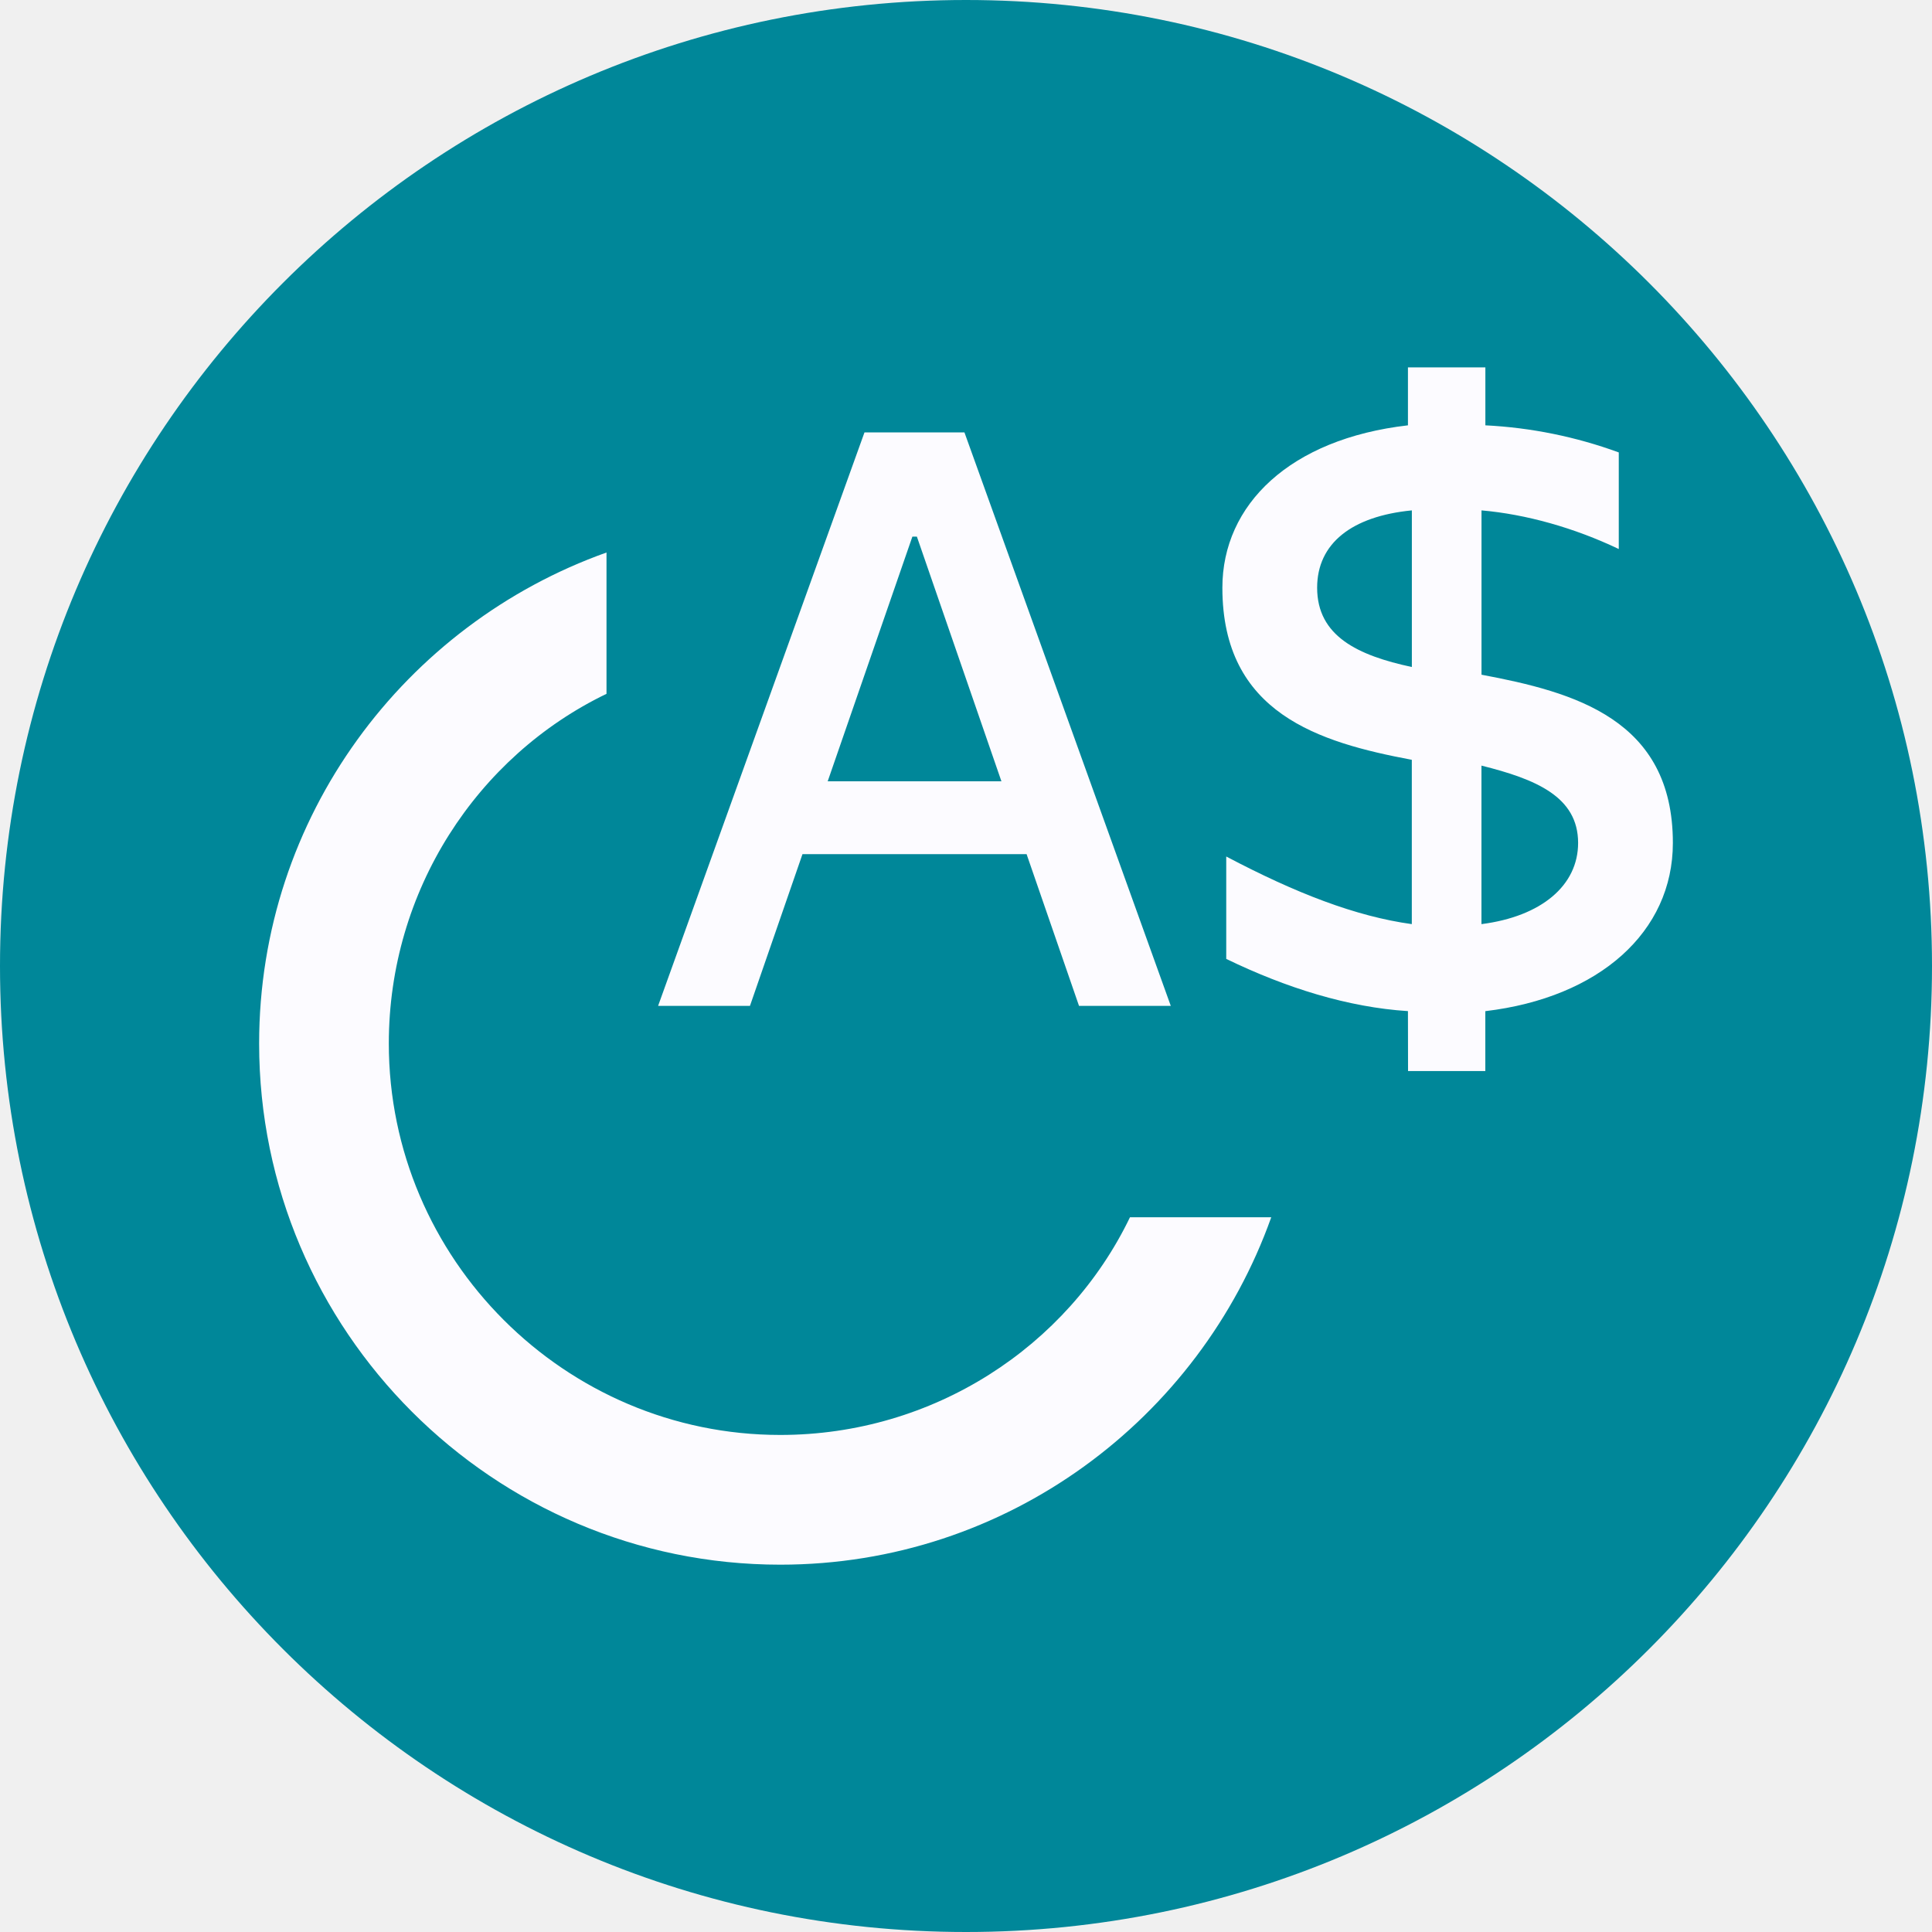
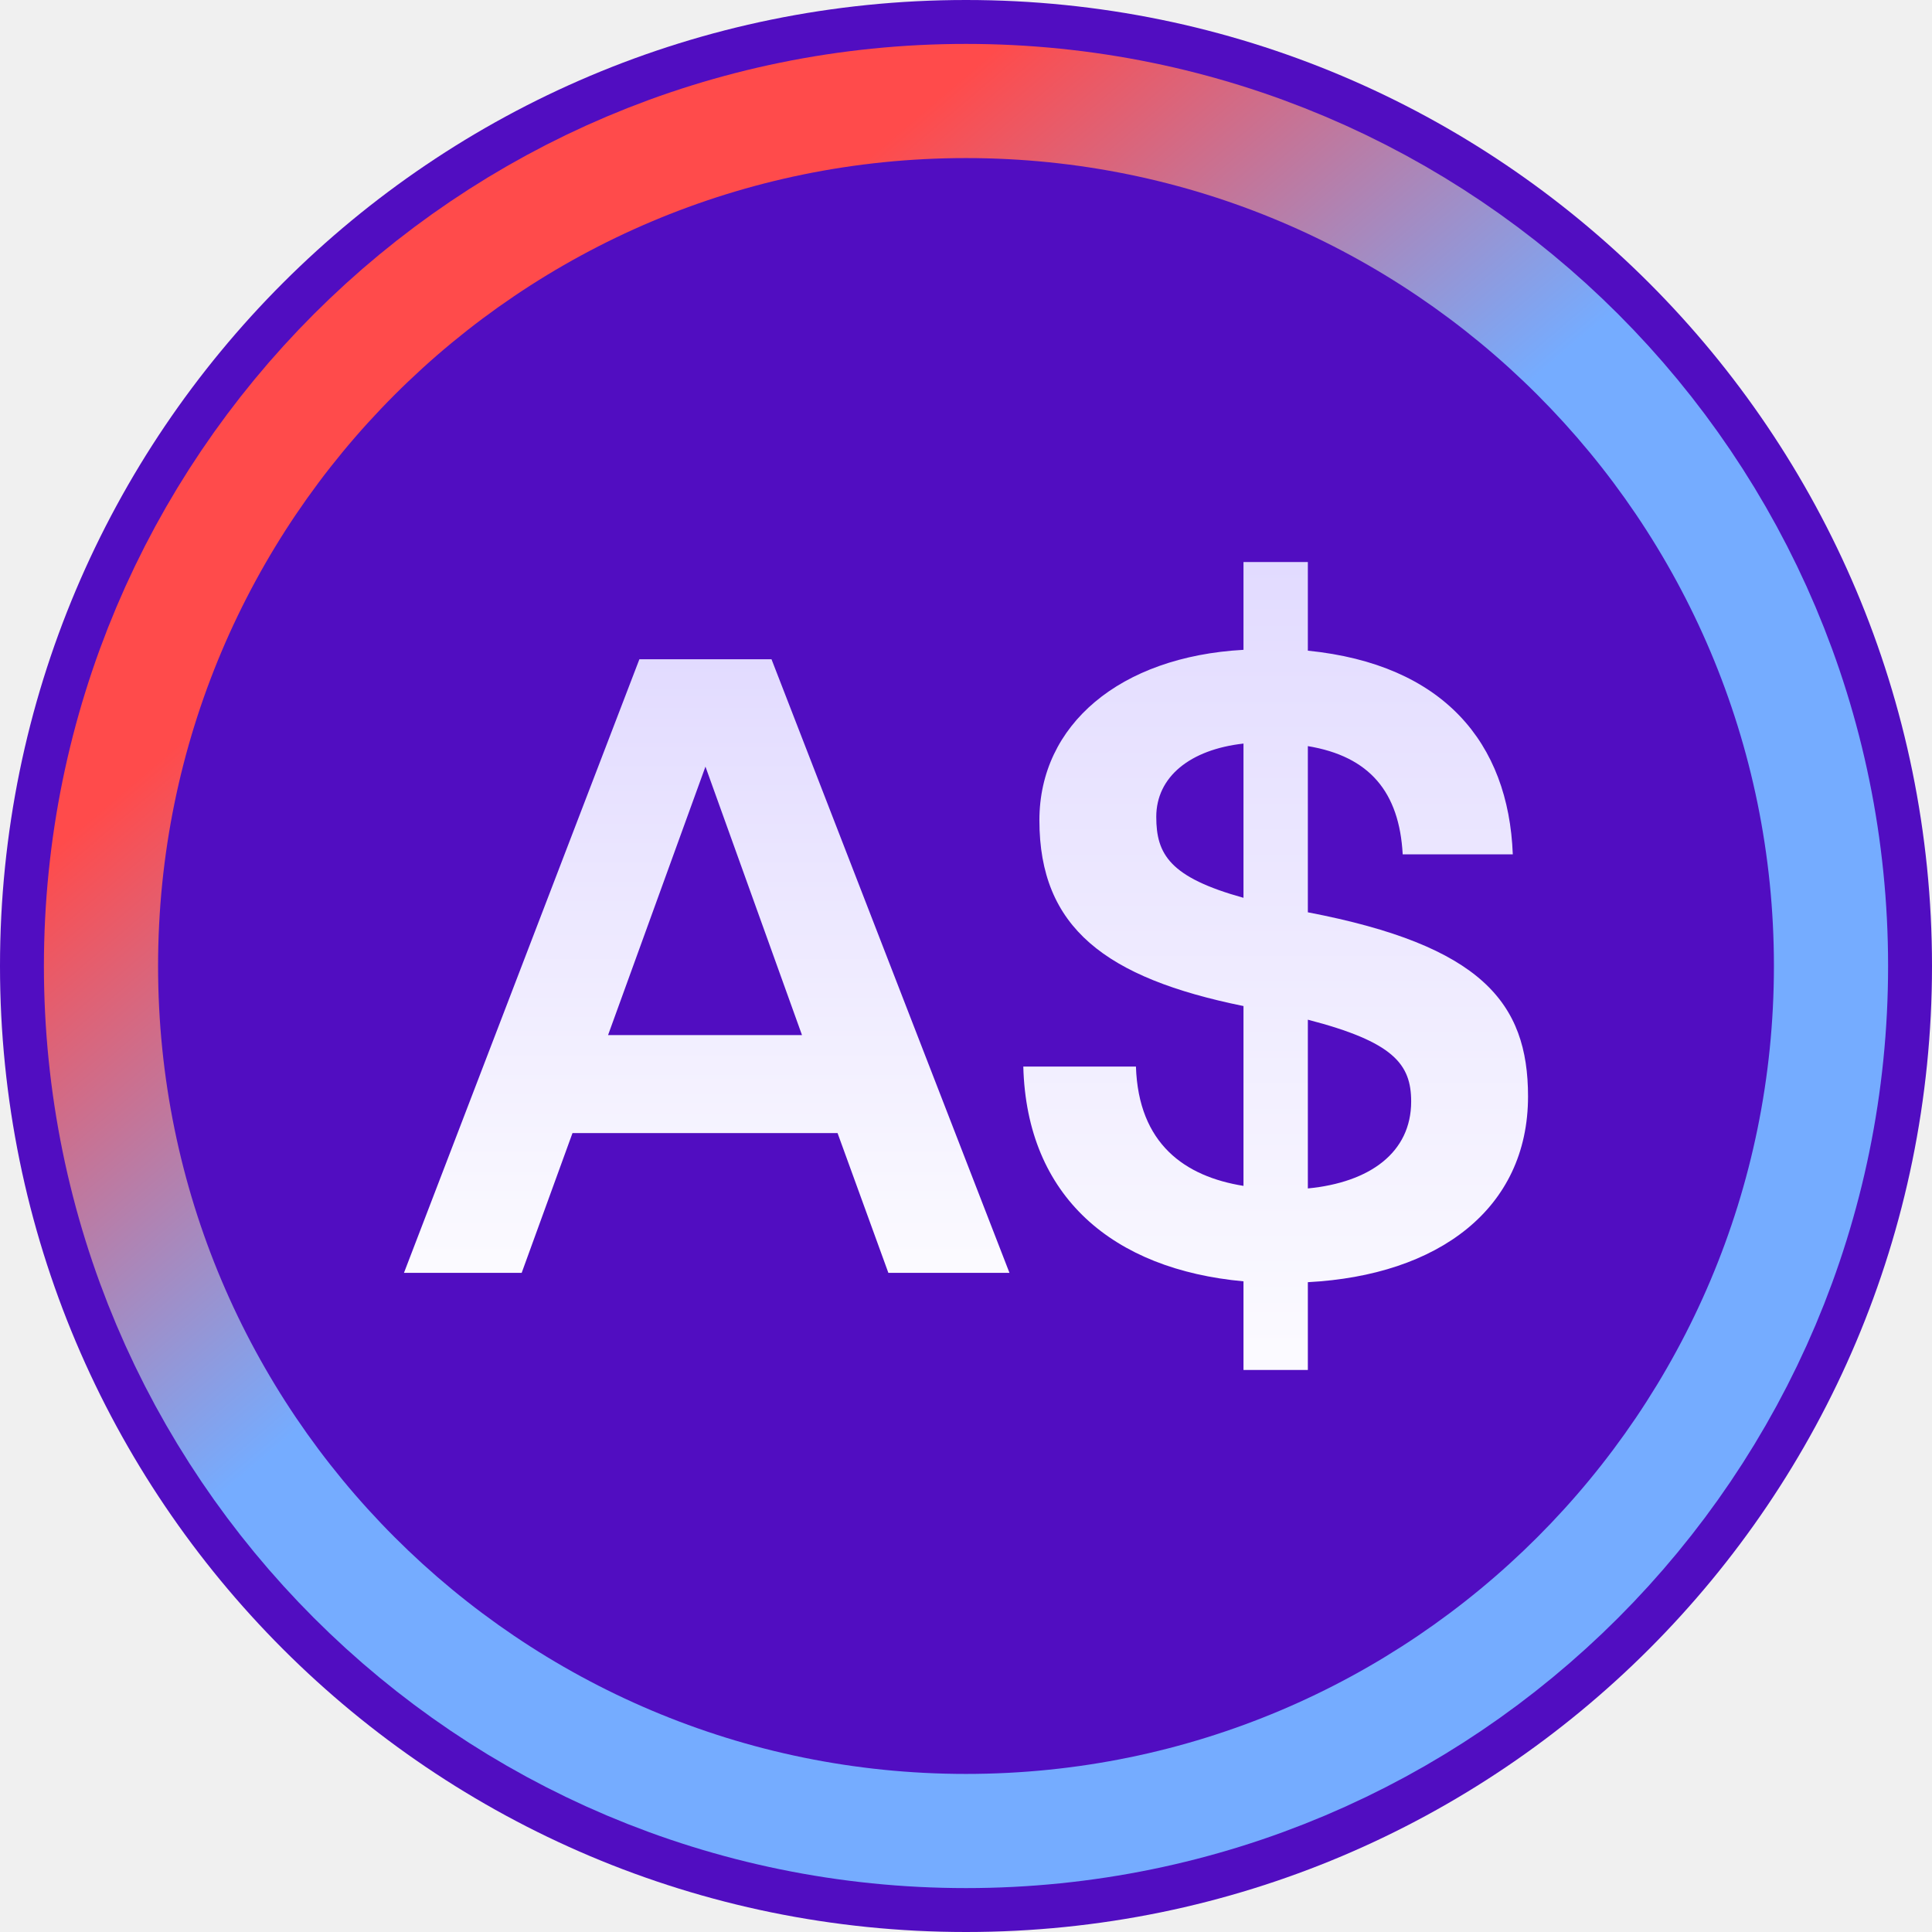
- <svg xmlns="http://www.w3.org/2000/svg" width="40" height="40" fill="none" viewBox="0 0 40 40">
-   <g clip-path="url(#a)">
-     <path fill="#008799" d="M20 40c11.046 0 20-8.954 20-20S31.046 0 20 0 0 8.954 0 20s8.954 20 20 20" />
-     <path fill="#fcfbff" d="M16.154 29.709c-4.459 0-8.104-3.644-8.104-8.104 0-3.165 1.823-5.946 4.507-7.24v-2.926c-4.172 1.487-7.192 5.467-7.192 10.166 0 5.946 4.843 10.79 10.79 10.79 4.698 0 8.678-3.021 10.165-7.193h-2.925c-1.294 2.685-4.076 4.507-7.24 4.507m14.517-10.576v-3.282c1.12.28 2.001.64 2.001 1.601 0 .881-.76 1.522-2.001 1.681m-1.52 3.042h1.6v-1.24c2.362-.281 3.883-1.642 3.883-3.483 0-2.562-2.041-3.122-3.962-3.483v-3.402c.92.08 1.92.36 2.842.8v-2a9.4 9.4 0 0 0-2.762-.561v-1.2H29.15v1.2c-2.441.28-3.842 1.641-3.842 3.362 0 2.602 2.001 3.202 3.922 3.563v3.402c-1.16-.16-2.401-.64-3.842-1.4v2.12c1.24.601 2.521 1.002 3.762 1.081zm.08-8.365c-1.121-.24-1.962-.64-1.962-1.642 0-.92.72-1.48 1.961-1.601v3.242" />
-     <path fill="#fcfbff" d="M15.527 20.826h-1.902l4.273-11.873h2.07l4.272 11.873h-1.9l-3.357-9.716h-.093zm.319-4.65h6.168v1.508h-6.168z" />
-   </g>
+ <svg xmlns="http://www.w3.org/2000/svg" width="220" height="220" viewBox="0 0 220 220" fill="none">
+   <path d="M110 220C170.751 220 220 170.751 220 110C220 49.249 170.751 0 110 0C49.249 0 0 49.249 0 110C0 170.751 49.249 220 110 220Z" fill="#510DC1" />
+   <path d="M110 23C158.049 23 197 61.951 197 110C197 158.049 158.049 197 110 197C61.951 197 23 158.049 23 110C23 61.951 61.951 23 110 23Z" fill="#D9D9D9" stroke="url(#paint0_linear_2057_395)" stroke-width="36" />
+   <path d="M110 202C160.81 202 202 160.81 202 110C202 59.19 160.81 18 110 18C59.19 18 18 59.19 18 110C18 160.81 59.19 202 110 202Z" fill="#510DC1" />
+   <path d="M141.598 156V145.907C126.747 144.549 116.911 136.3 116.525 121.451H129.351C129.64 130.283 134.944 133.97 141.598 135.038V114.561C125.879 111.359 118.358 105.633 118.358 93.405C118.358 82.536 127.519 74.772 141.598 73.996V64H148.927V74.093C164.357 75.646 171.782 84.574 172.264 97.287H159.728C159.342 90.203 155.967 86.127 148.927 84.962V103.886C168.696 107.671 174 114.173 174 124.848C174 137.658 163.778 145.228 148.927 146.004V156H141.598ZM131.666 93.017C131.666 97.287 133.208 99.907 141.598 102.236V84.671C135.523 85.35 131.666 88.456 131.666 93.017ZM148.927 135.329C155.967 134.65 160.692 131.253 160.692 125.43C160.692 121.16 158.667 118.637 148.927 116.114V135.329Z" fill="url(#paint1_linear_2057_395)" />
+   <path d="M101.16 144.942L95.374 129.026H65.19L59.404 144.942H46L72.809 75.068H87.852L114.95 144.942H101.16ZM69.241 117.866H91.324L80.331 87.296L69.241 117.866Z" fill="url(#paint2_linear_2057_395)" />
  <defs>
-     <clipPath id="a">
-       <path fill="#fff" d="M0 0h40v40H0z" />
-     </clipPath>
+     <linearGradient id="paint0_linear_2057_395" x1="26.875" y1="18.125" x2="175.625" y2="193.125" gradientUnits="userSpaceOnUse">
+       <stop offset="0.202" stop-color="#FF4B4B" />
+       <stop offset="0.5" stop-color="#75ACFF" />
+     </linearGradient>
+     <linearGradient id="paint1_linear_2057_395" x1="145.263" y1="64" x2="145.263" y2="156" gradientUnits="userSpaceOnUse">
+       <stop stop-color="#E2DBFF" />
+       <stop offset="0.976" stop-color="#FBFAFF" />
+     </linearGradient>
+     <linearGradient id="paint2_linear_2057_395" x1="80.475" y1="75.068" x2="80.475" y2="144.942" gradientUnits="userSpaceOnUse">
+       <stop stop-color="#E2DBFF" />
+       <stop offset="0.976" stop-color="#FBFAFF" />
+     </linearGradient>
  </defs>
</svg>
